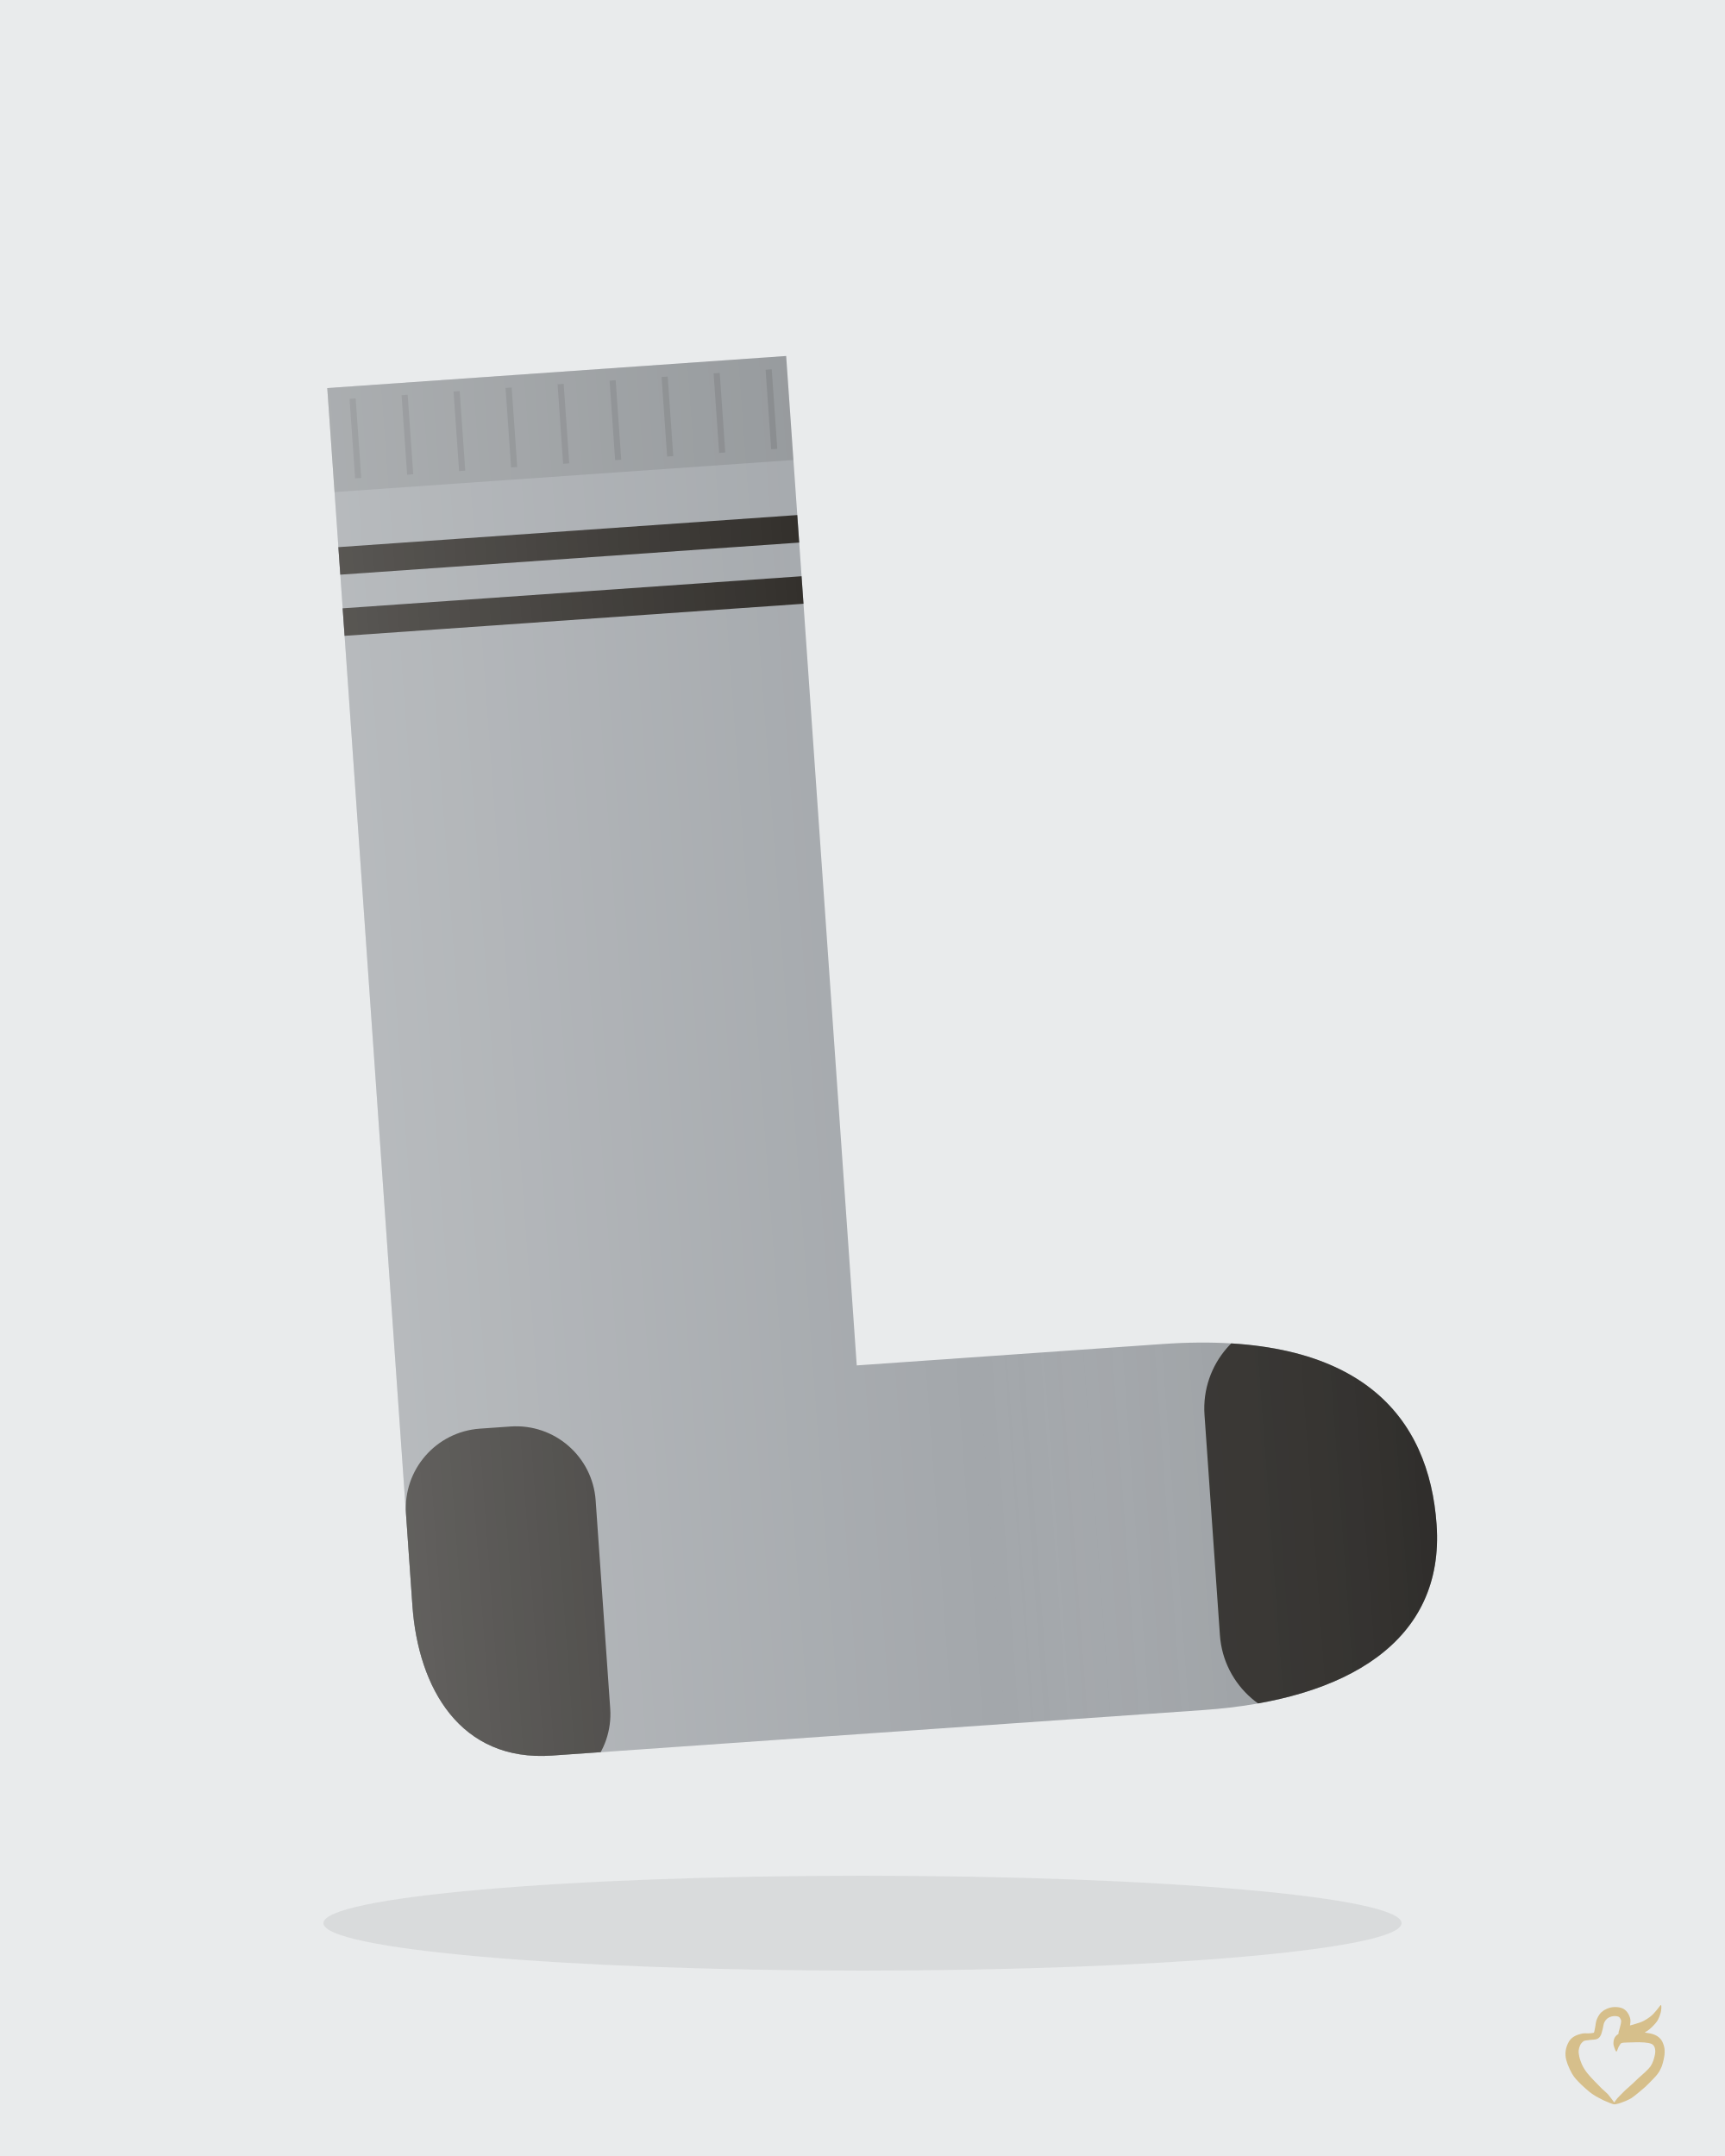
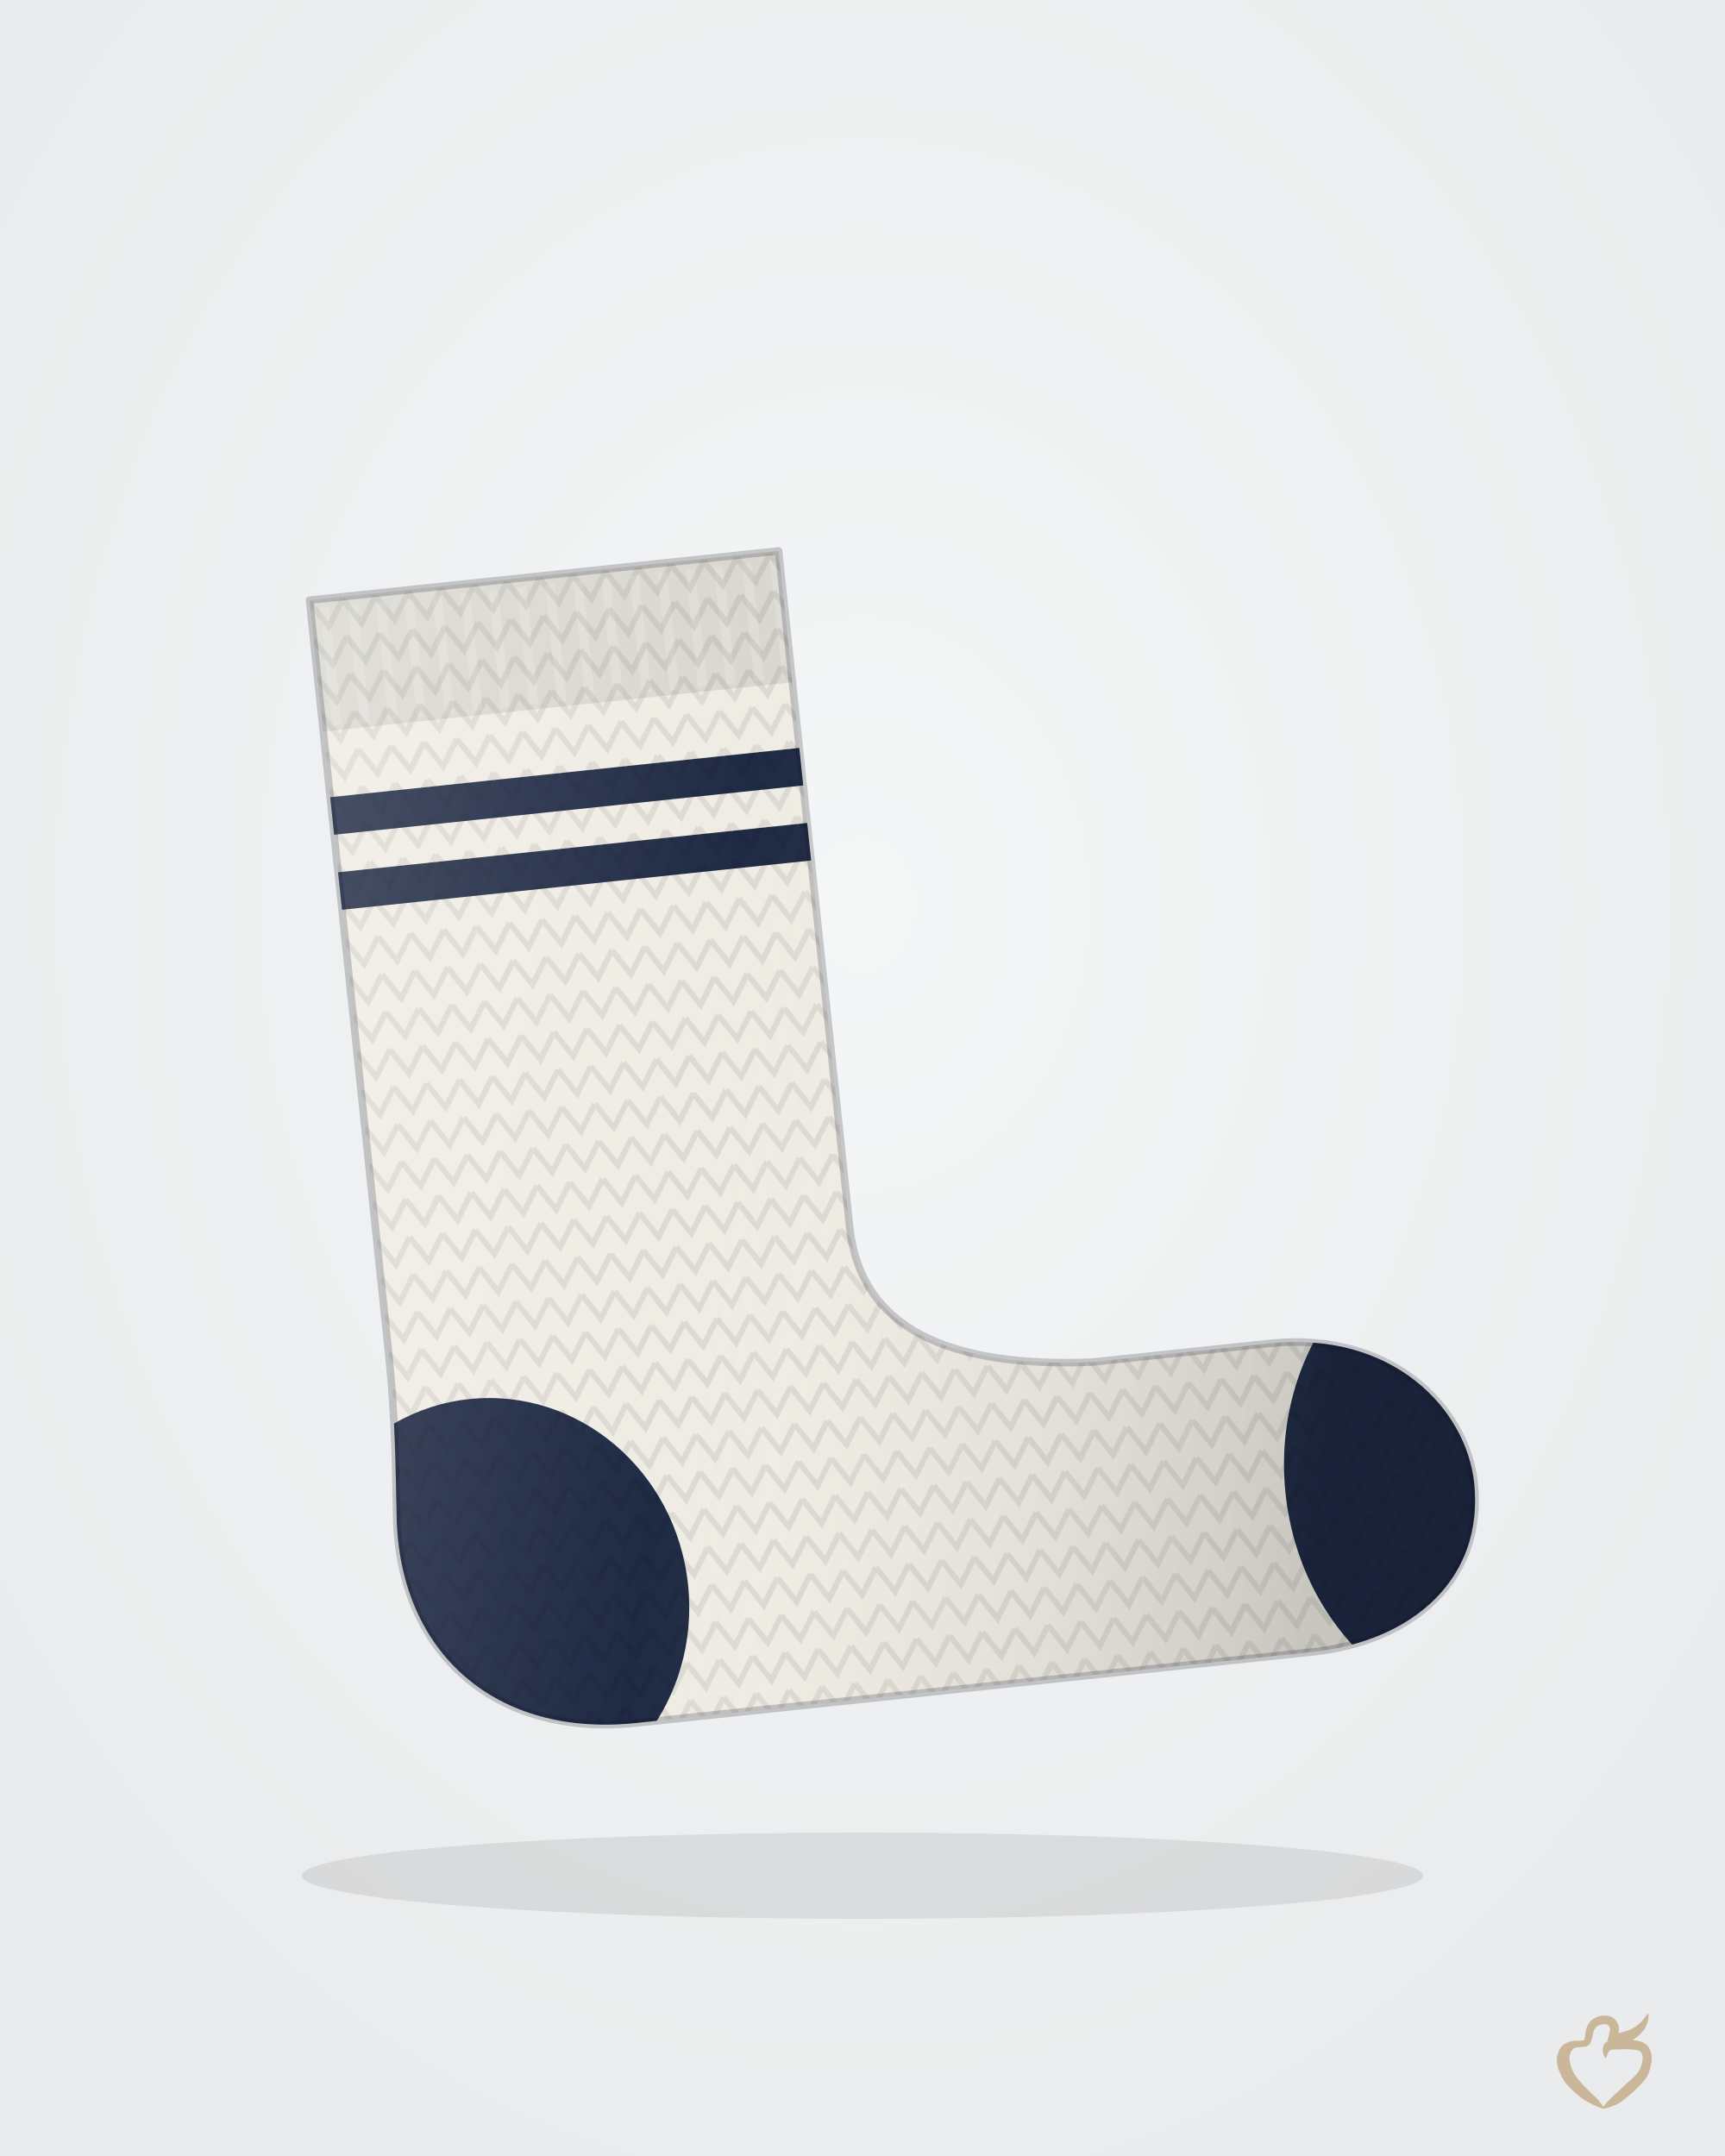
<svg xmlns="http://www.w3.org/2000/svg" viewBox="0 0 800 1000" role="img">
+   <defs>
+     <radialGradient id="light" cx=".5" cy=".42" r=".62">
+       <stop offset="0" stop-color="#fff" stop-opacity=".55" />
+       <stop offset="1" stop-color="#fff" stop-opacity="0" />
+     </radialGradient>
+   </defs>
  <rect width="800" height="1000" fill="#e9ebec" />
-   <ellipse cx="400" cy="892" rx="250" ry="22" fill="#000" fill-opacity=".07" />
-   <g transform="translate(151.7778 180) rotate(-4) scale(1.422222)">
+   <rect width="800" height="1000" fill="url(#light)" />
+   <ellipse cx="400" cy="870" rx="260" ry="20" fill="#000" fill-opacity=".08" />
+   <g transform="rotate(-6 400 500) translate(168.1 130.3) scale(2.1875 2.1875)">
    <defs>
-       <clipPath id="c-sport-cushion-crew-0">
-         <path d="M0 0H150V330H250C315 330 335 360 335 395C335 433 302 450 255 450H42C12 450 0 425 0 398Z" />
+       <clipPath id="c-sport-cushion-crew-a">
+         <path d="M0 56H100V200C100 222 118 232 148 234H186C212 234 226 252 226 268C226 288 210 300 188 300H44C14 300 -4 280 -2 252C-1 240 0 230 0 216Z" />
      </clipPath>
-       <linearGradient id="s-sport-cushion-crew-0" x1="0" x2="1">
-         <stop offset="0" stop-color="#fff" stop-opacity=".22" />
-         <stop offset=".55" stop-color="#fff" stop-opacity="0" />
-         <stop offset="1" stop-color="#000" stop-opacity=".14" />
+       <pattern id="k-sport-cushion-crew-a" width="7" height="8" patternUnits="userSpaceOnUse">
+         <path d="M0 0.5L3.5 6L7 0.5" fill="none" stroke="#000" stroke-opacity=".075" stroke-width="1.2" />
+       </pattern>
+       <linearGradient id="g-sport-cushion-crew-a" x1="0" x2="1" y1="0" y2="0.25">
+         <stop offset="0" stop-color="#fff" stop-opacity=".2" />
+         <stop offset=".42" stop-color="#fff" stop-opacity="0" />
+         <stop offset="1" stop-color="#000" stop-opacity=".16" />
      </linearGradient>
    </defs>
-     <path d="M0 0H150V330H250C315 330 335 360 335 395C335 433 302 450 255 450H42C12 450 0 425 0 398Z" fill="#a3a7ab" />
-     <g clip-path="url(#c-sport-cushion-crew-0)">
-       <rect x="0" y="52" width="150" height="9" fill="#2a2723" />
-       <rect x="0" y="72" width="150" height="9" fill="#2a2723" />
-       <rect x="0" y="0" width="150" height="34" fill="#000" fill-opacity=".10" />
-       <path d="M8 4V30" stroke="#000" stroke-opacity=".10" stroke-width="2" />
-       <path d="M25 4V30" stroke="#000" stroke-opacity=".10" stroke-width="2" />
-       <path d="M42 4V30" stroke="#000" stroke-opacity=".10" stroke-width="2" />
-       <path d="M59 4V30" stroke="#000" stroke-opacity=".10" stroke-width="2" />
-       <path d="M76 4V30" stroke="#000" stroke-opacity=".10" stroke-width="2" />
-       <path d="M93 4V30" stroke="#000" stroke-opacity=".10" stroke-width="2" />
-       <path d="M110 4V30" stroke="#000" stroke-opacity=".10" stroke-width="2" />
-       <path d="M127 4V30" stroke="#000" stroke-opacity=".10" stroke-width="2" />
-       <path d="M144 4V30" stroke="#000" stroke-opacity=".10" stroke-width="2" />
-       <rect x="0" y="342" width="62" height="120" rx="26" fill="#2a2723" fill-opacity=".9" />
-       <rect x="262" y="324" width="90" height="132" rx="30" fill="#2a2723" fill-opacity=".9" />
-       <rect x="0" y="0" width="340" height="450" fill="url(#s-sport-cushion-crew-0)" />
+     <path d="M0 56H100V200C100 222 118 232 148 234H186C212 234 226 252 226 268C226 288 210 300 188 300H44C14 300 -4 280 -2 252C-1 240 0 230 0 216Z" fill="#efece4" />
+     <g clip-path="url(#c-sport-cushion-crew-a)">
+       <rect x="-10" y="98" width="120" height="8" fill="#1f2a44" />
+       <rect x="-10" y="114" width="120" height="8" fill="#1f2a44" />
+       <rect x="-10" y="56" width="120" height="28" fill="#000" fill-opacity=".09" />
+       <path d="M3 58V83" stroke="#fff" stroke-opacity=".16" stroke-width="2" />
+       <path d="M9 58V83" stroke="#fff" stroke-opacity=".16" stroke-width="2" />
+       <path d="M15 58V83" stroke="#fff" stroke-opacity=".16" stroke-width="2" />
+       <path d="M21 58V83" stroke="#fff" stroke-opacity=".16" stroke-width="2" />
+       <path d="M27 58V83" stroke="#fff" stroke-opacity=".16" stroke-width="2" />
+       <path d="M33 58V83" stroke="#fff" stroke-opacity=".16" stroke-width="2" />
+       <path d="M39 58V83" stroke="#fff" stroke-opacity=".16" stroke-width="2" />
+       <path d="M45 58V83" stroke="#fff" stroke-opacity=".16" stroke-width="2" />
+       <path d="M51 58V83" stroke="#fff" stroke-opacity=".16" stroke-width="2" />
+       <path d="M57 58V83" stroke="#fff" stroke-opacity=".16" stroke-width="2" />
+       <path d="M63 58V83" stroke="#fff" stroke-opacity=".16" stroke-width="2" />
+       <path d="M69 58V83" stroke="#fff" stroke-opacity=".16" stroke-width="2" />
+       <path d="M75 58V83" stroke="#fff" stroke-opacity=".16" stroke-width="2" />
+       <path d="M81 58V83" stroke="#fff" stroke-opacity=".16" stroke-width="2" />
+       <path d="M87 58V83" stroke="#fff" stroke-opacity=".16" stroke-width="2" />
+       <path d="M93 58V83" stroke="#fff" stroke-opacity=".16" stroke-width="2" />
+       <path d="M99 58V83" stroke="#fff" stroke-opacity=".16" stroke-width="2" />
+       <ellipse cx="16" cy="272" rx="42" ry="44" fill="#1f2a44" />
+       <ellipse cx="232" cy="266" rx="46" ry="52" fill="#1f2a44" />
+       <rect x="-30" y="26" width="290" height="284" fill="url(#k-sport-cushion-crew-a)" />
+       <rect x="-6" y="56" width="236" height="248" fill="url(#g-sport-cushion-crew-a)" />
    </g>
+     <path d="M0 56H100V200C100 222 118 232 148 234H186C212 234 226 252 226 268C226 288 210 300 188 300H44C14 300 -4 280 -2 252C-1 240 0 230 0 216Z" fill="none" stroke="#0b1220" stroke-opacity=".2" stroke-width="1.6" stroke-linejoin="round" />
  </g>
-   <g transform="translate(726 930) scale(0.071)" fill="#c9a24b" fill-opacity=".6" fill-rule="evenodd">
+   <g transform="translate(722 934) scale(0.0679)" fill="#b08d57" fill-opacity=".55" fill-rule="evenodd">
    <path d="M313.3 647.4C311.0 646.9 308.1 646.0 306.8 645.5C305.6 645.0 303.2 644.3 301.6 643.8C300.0 643.4 296.8 642.2 294.5 641.2C292.1 640.2 289.6 639.2 288.8 639.0C288.1 638.8 285.7 637.8 283.5 636.8C281.3 635.8 277.7 634.2 275.5 633.3C273.3 632.5 269.8 631.0 267.7 630.1C265.6 629.2 263.5 628.3 263.0 628.2C262.6 628.0 260.6 627.2 258.5 626.3C256.5 625.4 253.5 624.1 251.8 623.4C250.2 622.8 247.9 621.8 246.8 621.2C237.4 616.1 233.8 614.2 221.8 608.0C214.9 604.5 204.9 599.1 197.8 595.1C187.1 589.0 164.2 573.5 158.7 568.4C157.5 567.4 154.2 564.5 151.3 562.2C148.5 559.8 144.8 556.6 143.2 555.1C141.5 553.7 138.5 551.1 136.4 549.4C132.1 545.9 128.5 542.8 124.2 538.6C122.5 537.0 119.7 534.5 118.0 533.0C97.5 515.1 66.5 482.6 56.3 468.2C52.9 463.4 46.8 454.2 45.5 451.8C45.0 450.9 43.5 448.5 42.2 446.5C35.7 436.2 20.2 403.1 15.0 388.3C13.5 384.0 12.0 379.8 11.6 378.9C11.0 377.4 7.5 365.4 5.1 357.0C-5.6 318.5 1.1 274.3 23.3 237.5C37.0 214.8 62.1 198.1 94.5 190.0C97.4 189.2 100.6 188.4 101.5 188.0C103.6 187.3 109.7 185.9 114.5 185.1C118.5 184.5 128.9 184.3 148.5 184.7C157.7 184.8 158.9 184.8 163.2 184.1C165.7 183.7 170.6 183.0 174.0 182.7C187.9 181.2 187.1 182.3 191.5 158.2C192.1 154.7 193.4 148.3 194.3 144.0C195.2 139.7 196.1 134.7 196.3 132.8C198.8 109.7 202.4 97.0 211.9 78.2C216.5 69.0 223.8 58.3 230.8 50.5C233.0 48.1 242.4 40.2 246.2 37.7C278.1 16.2 310.9 8.9 348.7 14.7C380.4 19.6 400.8 35.4 415.8 67.0C425.1 86.6 426.8 101.6 422.7 126.0C422.3 128.1 421.9 130.2 421.8 130.8C421.4 133.4 422.9 133.3 432.8 130.3C435.8 129.4 445.1 126.6 453.7 124.1C485.2 115.0 493.6 111.9 513.1 102.1C522.7 97.3 542.0 85.2 548.6 79.8C551.6 77.4 554.0 75.5 557.7 72.7C563.0 68.6 568.5 63.7 572.5 59.6C578.9 53.0 581.1 50.5 591.0 38.5C592.1 37.2 593.8 35.2 594.8 34.0C598.1 30.2 607.0 19.0 609.0 16.2C618.7 2.3 622.7 -1.6 624.8 0.5C628.1 3.8 626.5 35.2 622.3 49.0C616.0 69.8 612.4 79.7 607.3 89.8C605.2 93.9 603.2 97.7 602.8 98.4C602.4 99.0 601.3 101.0 600.3 102.7C599.4 104.4 597.0 107.9 595.0 110.3C593.1 112.8 590.4 116.3 589.0 118.0C579.0 130.9 549.2 159.5 539.7 165.2C538.3 166.1 534.8 168.3 532.0 170.2C529.2 172.1 525.2 174.5 523.1 175.6C516.3 179.4 516.5 179.5 528.8 181.2C539.3 182.6 549.2 184.1 551.5 184.8C552.4 185.1 556.5 186.1 560.7 187.0C599.5 195.9 626.7 218.5 638.1 251.2C639.0 253.6 640.5 257.9 641.5 260.8C643.5 266.8 645.7 275.8 646.5 281.7C648.1 294.3 648.1 294.2 647.9 307.8C647.7 321.5 647.2 326.3 645.0 337.7C644.7 339.6 644.1 342.7 643.8 344.7C643.5 346.6 643.0 349.2 642.7 350.5C642.3 351.8 641.8 354.2 641.5 355.8C639.5 367.1 633.6 388.7 630.0 397.7C628.9 400.5 627.5 404.3 626.8 406.2C625.2 410.5 617.3 426.7 614.8 430.5C613.8 432.2 612.2 434.8 611.3 436.5C610.3 438.2 608.4 441.2 606.8 443.2C605.3 445.2 603.5 447.8 602.7 448.9C601.9 450.1 600.1 452.5 598.6 454.3C597.1 456.0 594.9 458.7 593.7 460.2C592.5 461.6 590.7 463.7 589.7 464.8C588.6 465.9 586.7 468.2 585.3 469.8C581.7 474.2 558.1 498.8 552.2 504.3C546.1 510.1 528.1 527.7 526.1 529.9C524.9 531.3 522.8 533.2 521.5 534.3C518.0 537.1 510.7 543.4 506.7 547.0C504.7 548.8 502.3 550.9 501.3 551.7C500.3 552.5 498.2 554.4 496.5 555.8C493.3 558.7 489.0 562.3 480.7 569.1C477.8 571.4 475.3 573.5 475.0 573.8C474.7 574.2 472.6 575.9 470.3 577.7C465.9 581.2 461.1 585.0 457.7 587.8C456.5 588.7 453.9 590.8 451.8 592.3C449.8 593.9 446.9 596.1 445.5 597.2C434.8 605.6 430.8 608.3 420.6 613.7C414.1 617.1 399.5 624.0 395.3 625.7C393.8 626.3 390.6 627.6 388.2 628.5C383.6 630.4 368.5 636.1 362.2 638.4C360.2 639.1 356.2 640.4 353.5 641.2C350.8 642.0 346.4 643.2 343.9 644.0C329.0 648.4 321.7 649.2 313.3 647.4ZM319.4 635.1C319.7 634.8 321.4 632.4 323.2 629.8C334.6 613.3 343.8 602.5 357.5 589.4C366.6 580.6 384.2 563.0 387.6 559.4C389.1 557.7 391.9 555.0 393.8 553.4C395.6 551.8 398.5 549.3 400.1 547.8C401.8 546.3 404.2 544.2 405.5 543.1C406.8 542.1 410.6 538.8 413.8 535.8C417.1 532.9 421.1 529.4 422.6 528.0C424.2 526.7 426.8 524.3 428.4 522.9C429.9 521.4 433.6 518.0 436.5 515.3C446.8 505.9 464.0 489.6 464.0 489.3C464.0 489.2 466.6 486.7 469.7 483.8C472.9 480.9 477.2 476.8 479.3 474.8C481.4 472.8 484.4 470.2 485.9 469.0C488.6 466.8 494.9 461.2 499.2 457.3C500.4 456.1 503.1 453.8 505.0 452.1C508.7 449.0 510.6 447.3 521.1 437.4C537.2 422.3 550.6 408.0 555.9 400.1C558.9 395.7 564.5 386.0 566.2 382.2C568.8 376.6 573.2 365.6 574.0 362.8C574.4 361.6 575.3 358.8 576.0 356.7C576.7 354.6 578.1 349.9 579.0 346.3C579.9 342.8 581.3 337.7 582.0 335.0C593.0 294.0 584.8 262.3 560.8 252.9C540.4 244.8 496.3 241.2 446.3 243.3C429.0 244.1 419.7 244.4 403.7 244.6C380.5 245.1 375.7 245.6 368.1 248.2C360.4 250.9 360.0 251.3 354.2 261.8C353.3 263.5 351.9 265.7 351.0 266.8C348.3 270.3 345.0 277.5 342.2 286.0C338.7 296.6 334.8 304.0 332.7 304.0C329.1 304.0 319.3 280.8 314.5 260.9C312.4 252.1 313.9 232.8 317.6 222.2C322.3 208.6 332.2 196.5 343.5 190.6C346.8 188.9 346.6 189.5 346.8 182.7C347.0 175.9 348.2 170.7 350.6 165.9C351.0 165.0 351.6 162.9 351.9 161.2C352.5 157.1 353.4 153.9 355.5 147.5C360.1 133.6 364.4 110.5 363.9 102.7C363.5 96.8 357.3 84.5 352.3 79.7C343.7 71.3 319.0 69.1 299.5 74.9C279.5 80.8 264.7 92.3 256.8 108.1C256.1 109.4 255.2 111.0 254.8 111.7C251.9 116.3 249.4 124.6 248.0 133.8C247.2 139.8 243.6 156.4 242.6 159.7C241.3 163.2 240.1 167.5 239.5 170.2C230.1 211.7 215.3 225.2 178.0 226.3C168.2 226.7 166.5 226.8 159.9 227.8C156.0 228.5 151.1 229.2 149.1 229.3C147.1 229.5 144.5 229.8 143.2 230.0C141.9 230.2 139.7 230.4 138.3 230.5C134.8 230.8 126.8 232.2 124.1 233.0C115.3 235.7 98.9 253.0 95.8 263.0C95.3 264.6 94.3 267.3 93.5 269.2C86.7 285.2 84.4 303.9 87.3 318.0C87.9 320.9 88.6 325.0 88.9 327.2C89.1 329.4 89.8 333.0 90.3 335.3C90.9 337.6 91.4 340.3 91.7 341.4C91.9 342.4 92.5 344.8 93.0 346.7C93.6 348.6 94.6 352.3 95.4 355.0C96.1 357.7 97.3 361.4 98.1 363.3C98.8 365.3 100.1 368.7 100.9 370.9C101.7 373.2 103.6 377.9 105.1 381.4C106.7 385.0 108.3 388.7 108.7 389.7C110.6 394.6 117.2 407.1 121.5 413.8C123.3 416.8 126.0 421.2 127.5 423.6C132.4 431.8 146.8 450.2 158.2 462.8C159.8 464.6 162.4 467.5 164.0 469.3C165.5 471.1 168.5 474.3 170.6 476.5C172.8 478.7 177.0 483.2 180.0 486.4C183.0 489.7 186.3 493.1 187.3 494.1C189.8 496.5 212.6 519.8 214.0 521.5C216.9 524.9 234.0 542.2 238.2 546.0C243.0 550.2 246.9 553.9 260.3 566.0C274.1 578.7 275.3 579.8 277.1 581.9C279.0 584.1 283.3 589.5 286.7 594.0C287.8 595.6 290.1 598.4 291.7 600.3C293.3 602.3 295.1 604.7 295.9 605.7C296.6 606.7 298.6 609.3 300.4 611.5C302.1 613.7 304.5 616.9 305.7 618.5C306.8 620.2 308.4 622.2 309.2 623.2C309.9 624.1 311.1 625.7 311.7 626.7C312.3 627.7 313.6 629.6 314.6 631.0C318.1 636.0 318.4 636.2 319.4 635.1Z" />
  </g>
</svg>
